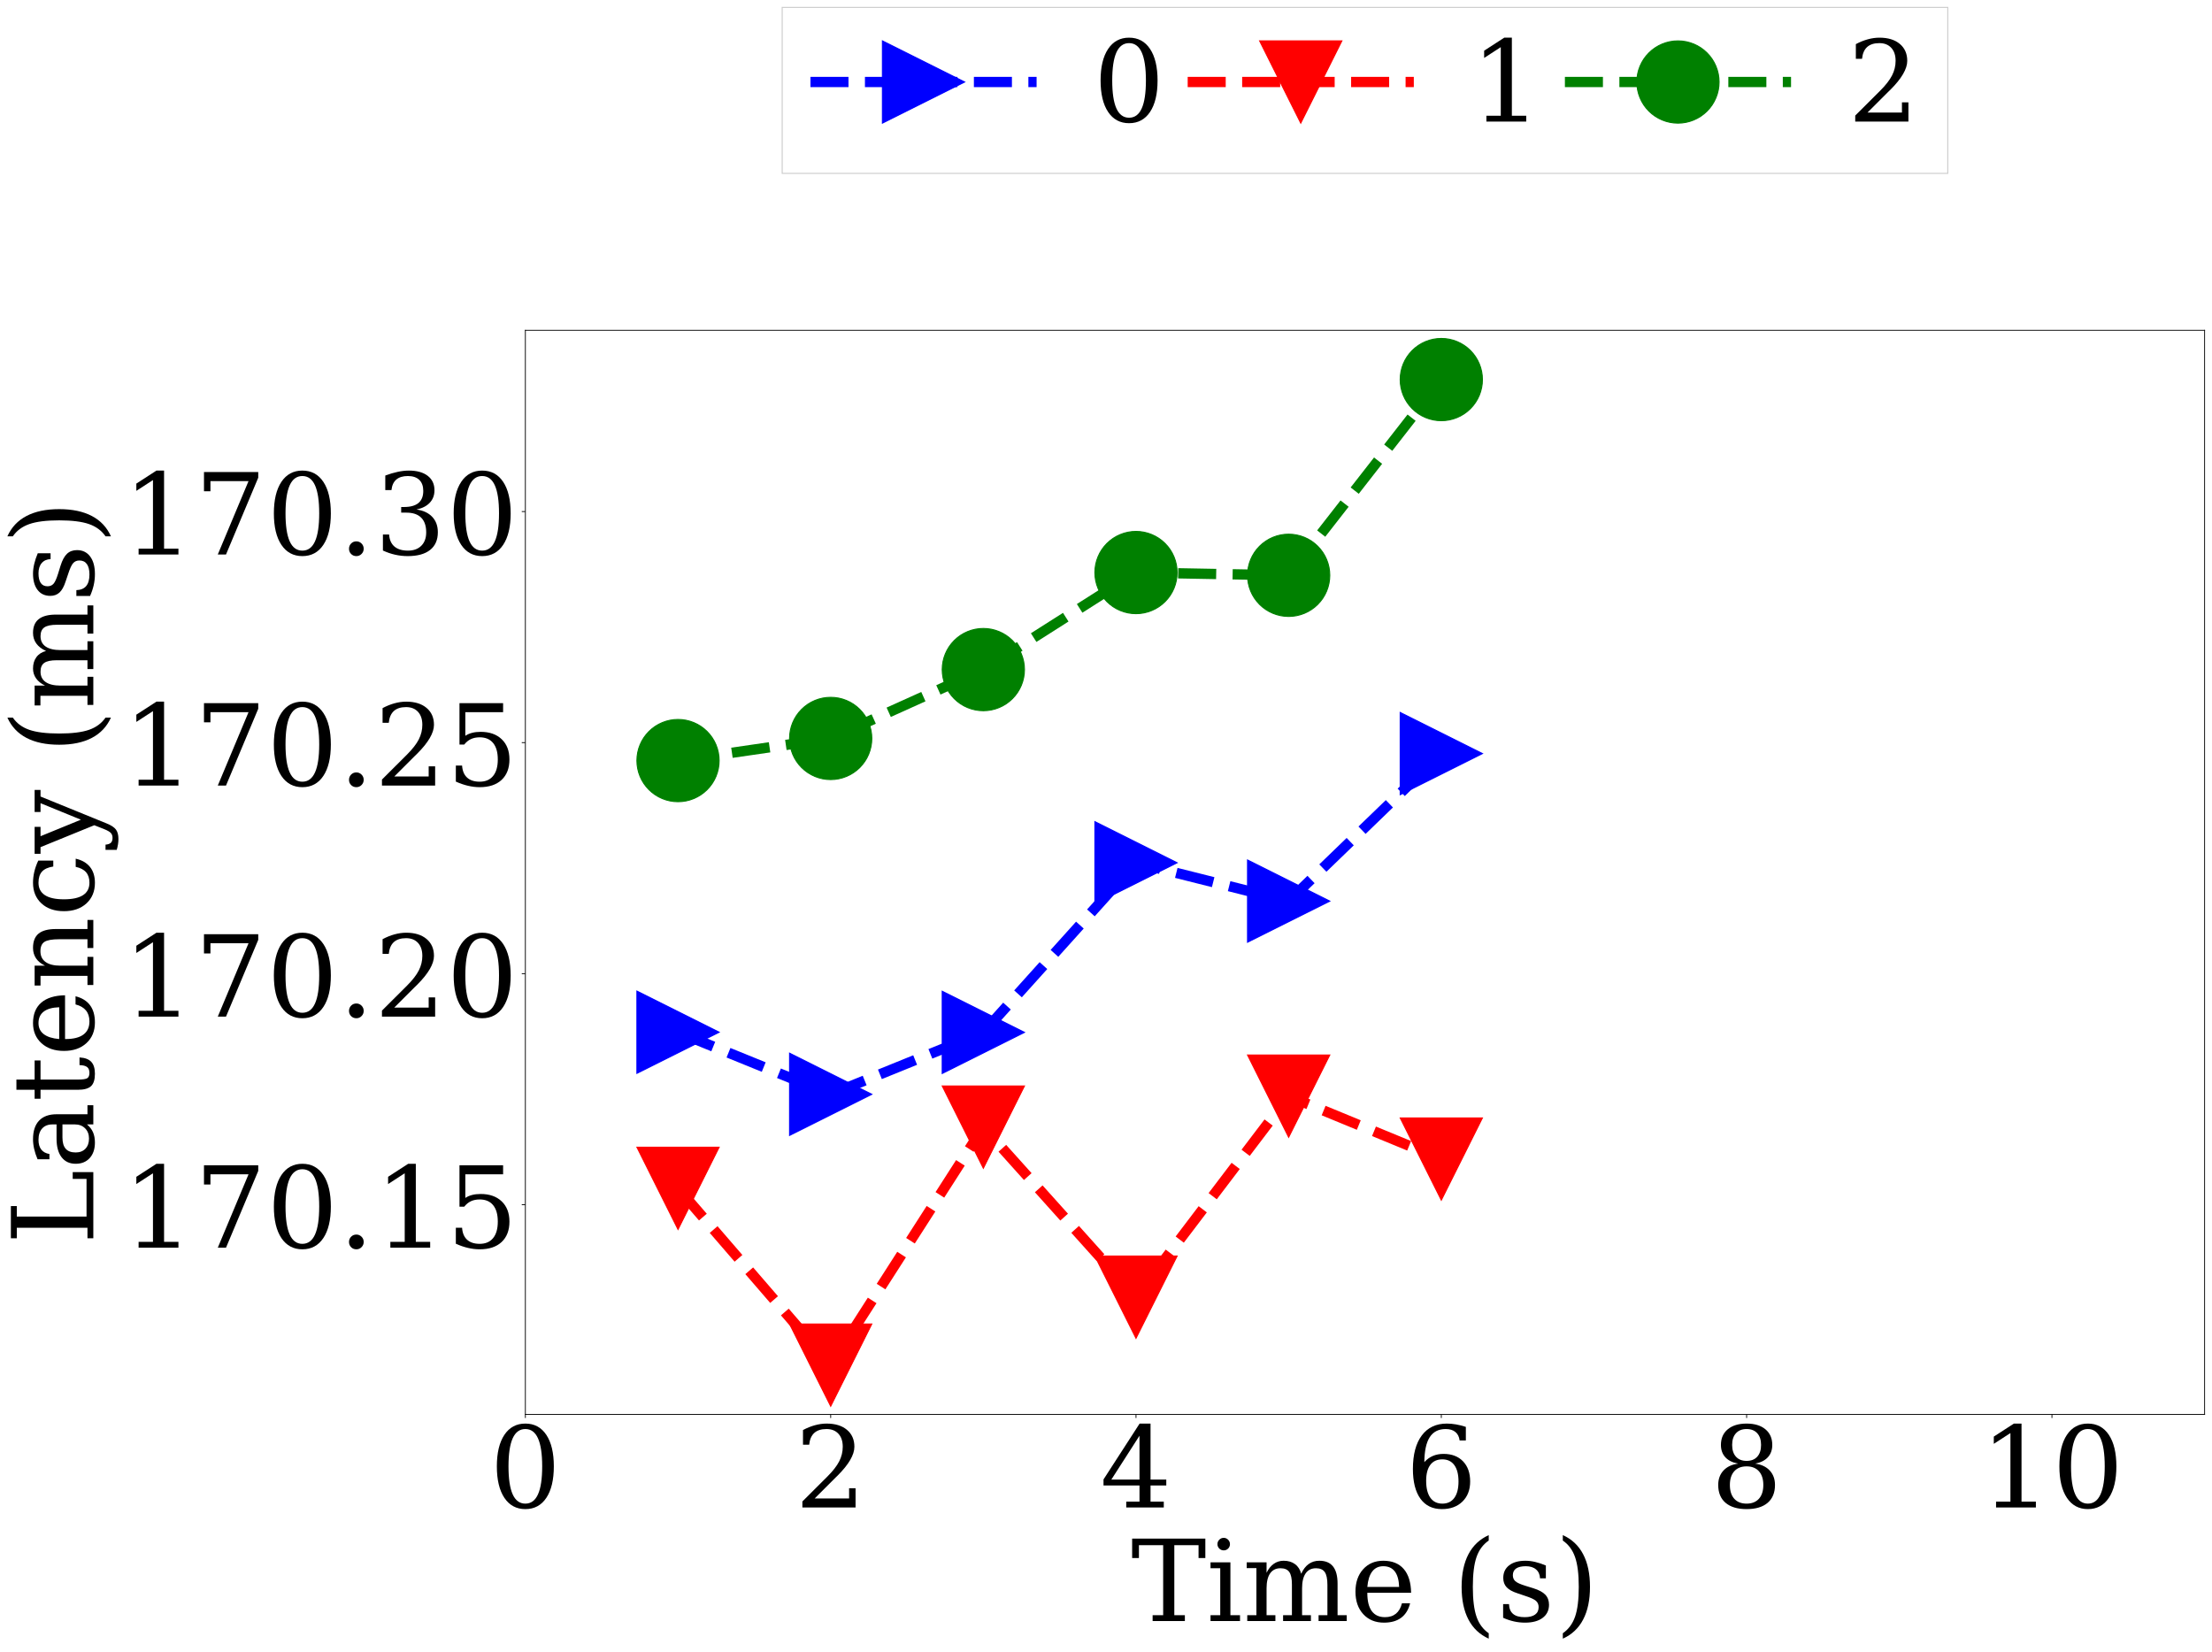
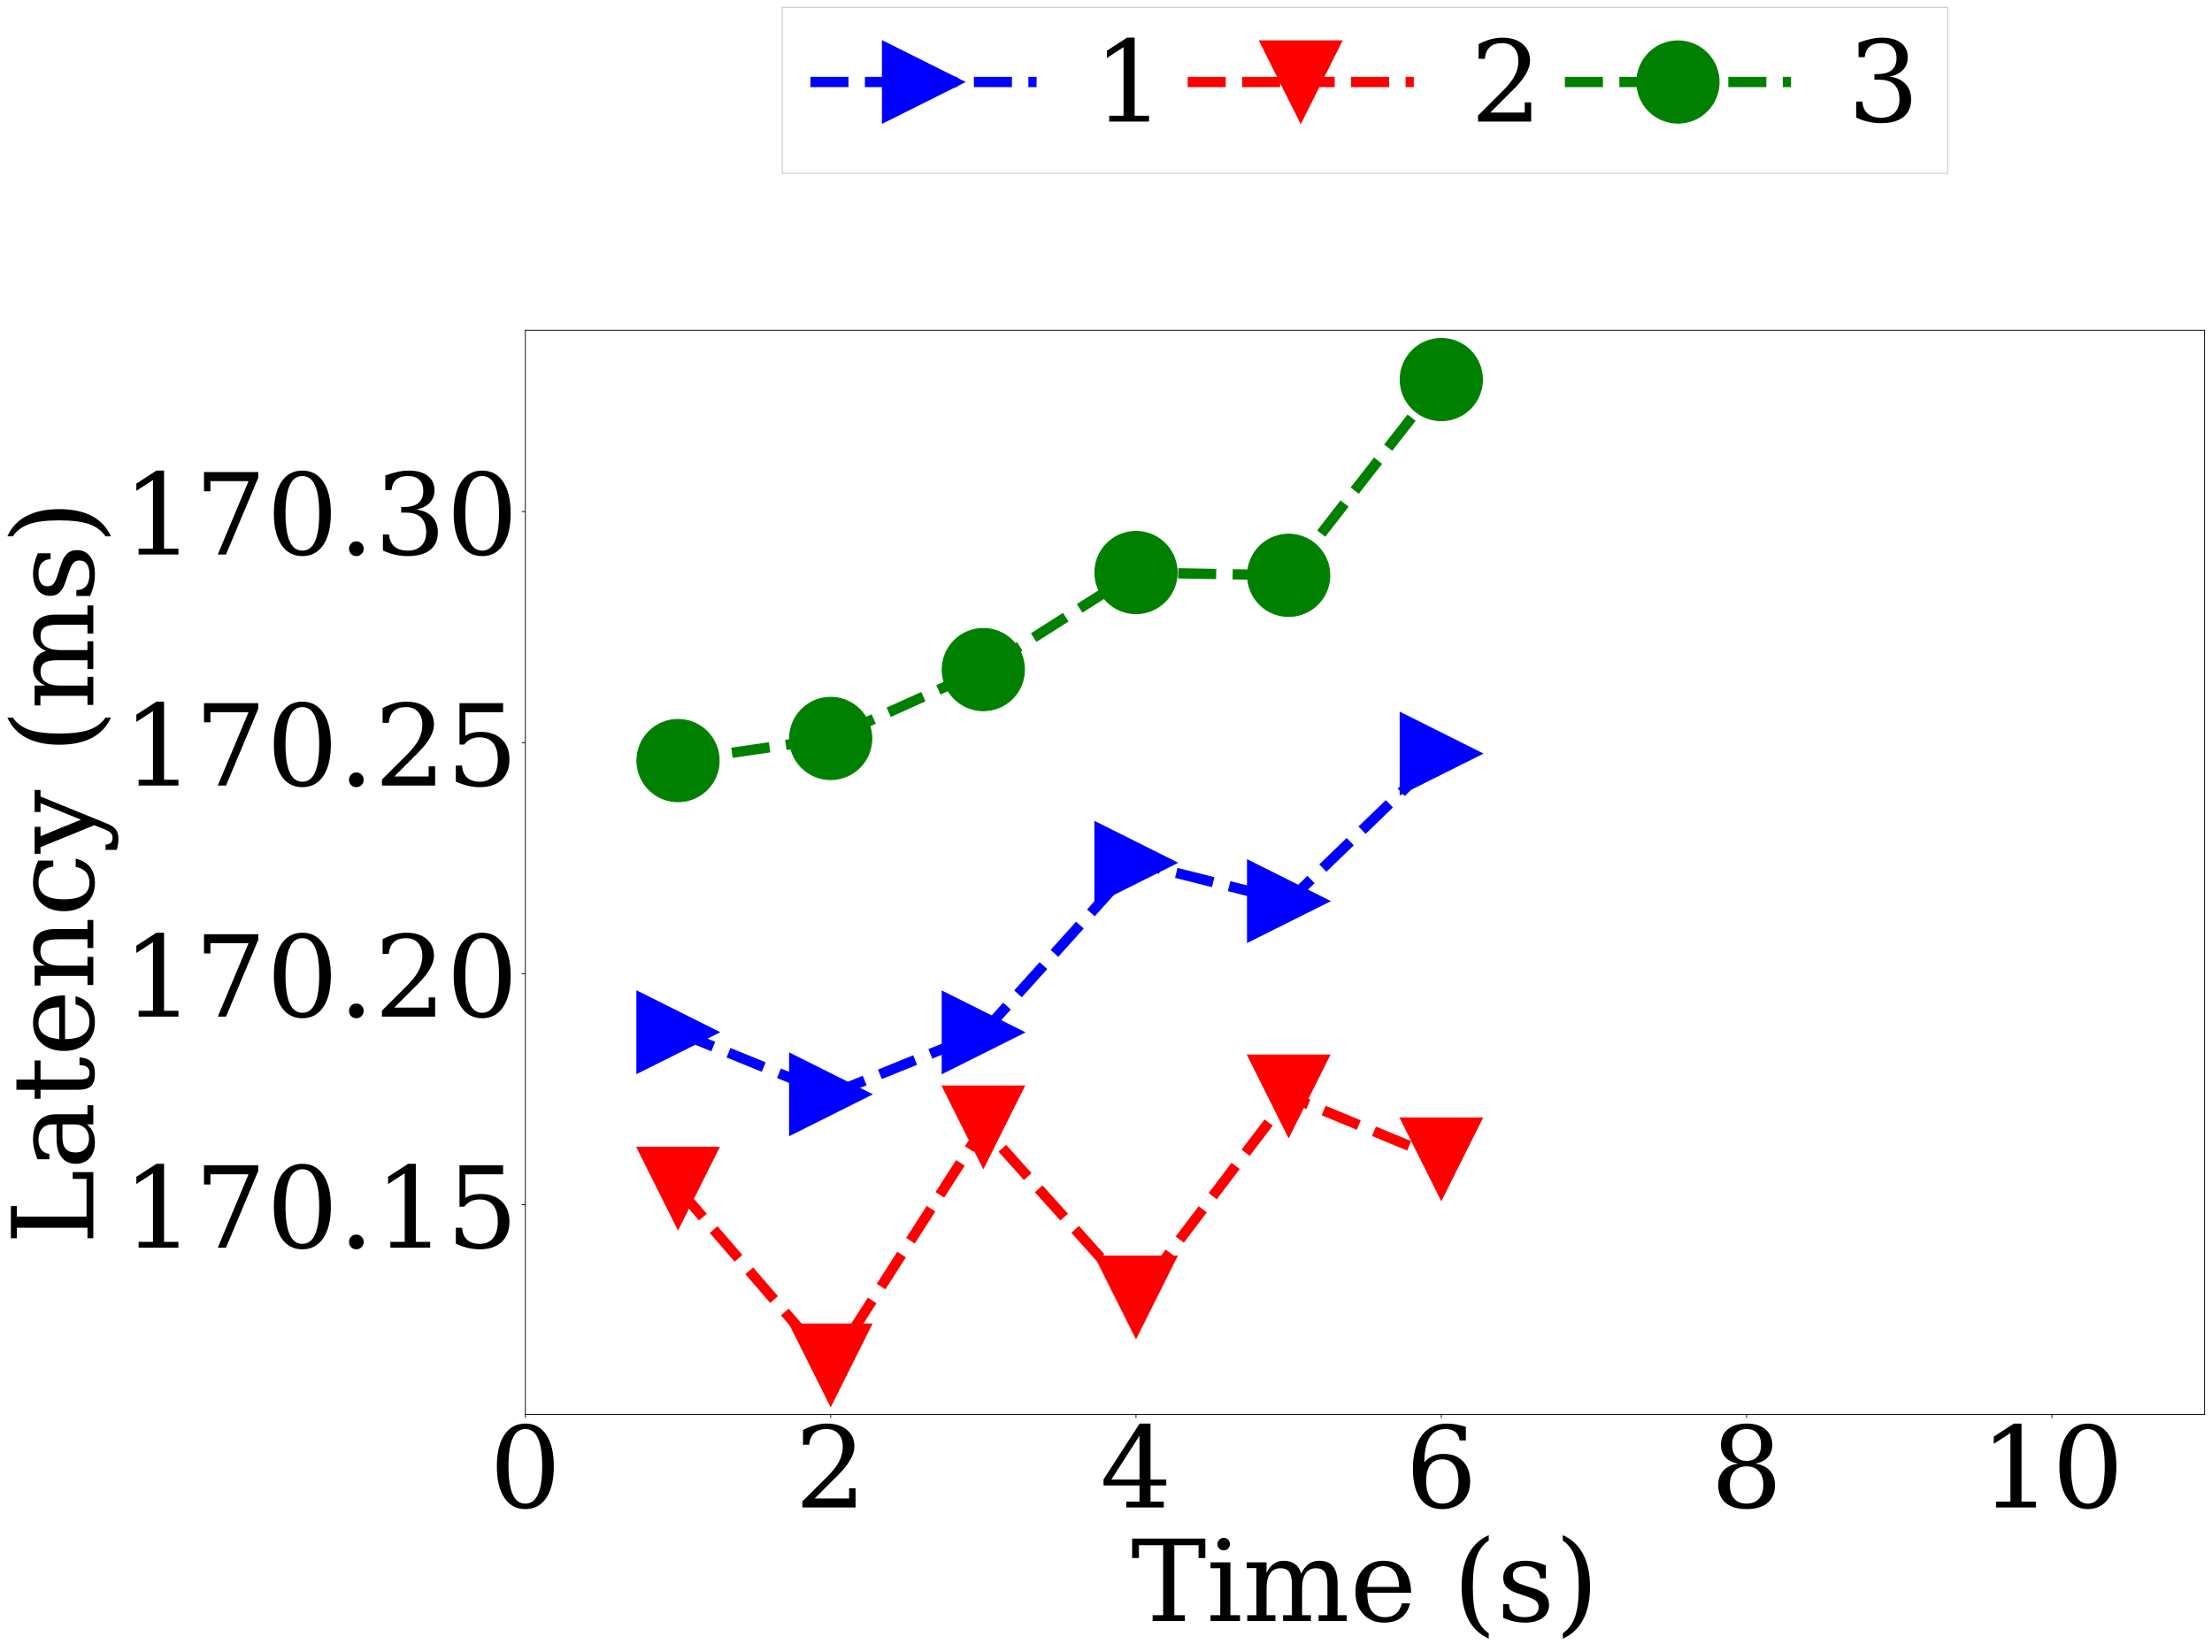
<svg xmlns="http://www.w3.org/2000/svg" xmlns:xlink="http://www.w3.org/1999/xlink" width="2152.003pt" height="1607.074pt" viewBox="0 0 2152.003 1607.074" version="1.1">
  <defs>
    <style type="text/css">*{stroke-linejoin: round; stroke-linecap: butt}</style>
  </defs>
  <g id="figure_1">
    <g id="patch_1">
      <path d="M 0 1607.074  L 2152.003 1607.074  L 2152.003 0  L 0 0  z " style="fill: #ffffff; stroke: #ffffff; stroke-linejoin: miter" />
    </g>
    <g id="axes_1">
      <g id="patch_2">
        <path d="M 511.12 1375.955  L 2144.803 1375.955  L 2144.803 321.322  L 511.12 321.322  z " style="fill: #ffffff" />
      </g>
      <g id="matplotlib.axis_1">
        <g id="xtick_1">
          <g id="line2d_1">
            <defs>
-               <path id="m7c9b1886b1" d="M 0 0  L 0 3.5  " style="stroke: #000000; stroke-width: 0.8" />
+               <path id="me698676167" d="M 0 0  L 0 3.5  " style="stroke: #000000; stroke-width: 0.8" />
            </defs>
            <g>
-               <use xlink:href="#m7c9b1886b1" x="511.12" y="1375.955" style="stroke: #000000; stroke-width: 0.8" />
+               <use xlink:href="#me698676167" x="511.12" y="1375.955" style="stroke: #000000; stroke-width: 0.8" />
            </g>
          </g>
          <g id="text_1">
            <g transform="translate(476.1266 1466.538) scale(1.1 -1.1)">
              <defs>
                <path id="DejaVuSerif-30" d="M 2034 219  Q 2513 219 2750 744  Q 2988 1269 2988 2328  Q 2988 3391 2750 3916  Q 2513 4441 2034 4441  Q 1556 4441 1318 3916  Q 1081 3391 1081 2328  Q 1081 1269 1318 744  Q 1556 219 2034 219  z M 2034 -91  Q 1275 -91 848 546  Q 422 1184 422 2328  Q 422 3475 848 4112  Q 1275 4750 2034 4750  Q 2797 4750 3222 4112  Q 3647 3475 3647 2328  Q 3647 1184 3222 546  Q 2797 -91 2034 -91  z " transform="scale(0.015625)" />
              </defs>
              <use xlink:href="#DejaVuSerif-30" />
            </g>
          </g>
        </g>
        <g id="xtick_2">
          <g id="line2d_2">
            <g>
-               <use xlink:href="#m7c9b1886b1" x="808.153" y="1375.955" style="stroke: #000000; stroke-width: 0.8" />
+               <use xlink:href="#me698676167" x="808.153" y="1375.955" style="stroke: #000000; stroke-width: 0.8" />
            </g>
          </g>
          <g id="text_2">
            <g transform="translate(773.1597 1466.538) scale(1.1 -1.1)">
              <defs>
                <path id="DejaVuSerif-32" d="M 819 3553  L 469 3553  L 469 4384  Q 803 4563 1142 4656  Q 1481 4750 1806 4750  Q 2534 4750 2956 4397  Q 3378 4044 3378 3438  Q 3378 2753 2422 1800  Q 2347 1728 2309 1691  L 1131 513  L 3078 513  L 3078 1088  L 3444 1088  L 3444 0  L 434 0  L 434 341  L 1850 1753  Q 2319 2222 2519 2614  Q 2719 3006 2719 3438  Q 2719 3909 2473 4175  Q 2228 4441 1797 4441  Q 1350 4441 1106 4219  Q 863 3997 819 3553  z " transform="scale(0.015625)" />
              </defs>
              <use xlink:href="#DejaVuSerif-32" />
            </g>
          </g>
        </g>
        <g id="xtick_3">
          <g id="line2d_3">
            <g>
-               <use xlink:href="#m7c9b1886b1" x="1105.187" y="1375.955" style="stroke: #000000; stroke-width: 0.8" />
+               <use xlink:href="#me698676167" x="1105.187" y="1375.955" style="stroke: #000000; stroke-width: 0.8" />
            </g>
          </g>
          <g id="text_3">
            <g transform="translate(1070.193 1466.538) scale(1.1 -1.1)">
              <defs>
                <path id="DejaVuSerif-34" d="M 2234 1581  L 2234 4063  L 641 1581  L 2234 1581  z M 3609 0  L 1484 0  L 1484 331  L 2234 331  L 2234 1247  L 197 1247  L 197 1588  L 2241 4750  L 2859 4750  L 2859 1581  L 3750 1581  L 3750 1247  L 2859 1247  L 2859 331  L 3609 331  L 3609 0  z " transform="scale(0.015625)" />
              </defs>
              <use xlink:href="#DejaVuSerif-34" />
            </g>
          </g>
        </g>
        <g id="xtick_4">
          <g id="line2d_4">
            <g>
-               <use xlink:href="#m7c9b1886b1" x="1402.22" y="1375.955" style="stroke: #000000; stroke-width: 0.8" />
+               <use xlink:href="#me698676167" x="1402.22" y="1375.955" style="stroke: #000000; stroke-width: 0.8" />
            </g>
          </g>
          <g id="text_4">
            <g transform="translate(1367.226 1466.538) scale(1.1 -1.1)">
              <defs>
                <path id="DejaVuSerif-36" d="M 2094 219  Q 2534 219 2771 542  Q 3009 866 3009 1472  Q 3009 2078 2771 2401  Q 2534 2725 2094 2725  Q 1647 2725 1412 2412  Q 1178 2100 1178 1509  Q 1178 888 1415 553  Q 1653 219 2094 219  z M 1075 2569  Q 1288 2803 1556 2918  Q 1825 3034 2163 3034  Q 2859 3034 3264 2615  Q 3669 2197 3669 1472  Q 3669 763 3233 336  Q 2797 -91 2069 -91  Q 1278 -91 853 498  Q 428 1088 428 2181  Q 428 3406 931 4078  Q 1434 4750 2350 4750  Q 2597 4750 2869 4703  Q 3141 4656 3425 4563  L 3425 3794  L 3072 3794  Q 3034 4109 2831 4275  Q 2628 4441 2284 4441  Q 1678 4441 1381 3981  Q 1084 3522 1075 2569  z " transform="scale(0.015625)" />
              </defs>
              <use xlink:href="#DejaVuSerif-36" />
            </g>
          </g>
        </g>
        <g id="xtick_5">
          <g id="line2d_5">
            <g>
-               <use xlink:href="#m7c9b1886b1" x="1699.253" y="1375.955" style="stroke: #000000; stroke-width: 0.8" />
+               <use xlink:href="#me698676167" x="1699.253" y="1375.955" style="stroke: #000000; stroke-width: 0.8" />
            </g>
          </g>
          <g id="text_5">
            <g transform="translate(1664.259 1466.538) scale(1.1 -1.1)">
              <defs>
                <path id="DejaVuSerif-38" d="M 2981 1275  Q 2981 1775 2732 2051  Q 2484 2328 2034 2328  Q 1584 2328 1336 2051  Q 1088 1775 1088 1275  Q 1088 772 1336 495  Q 1584 219 2034 219  Q 2484 219 2732 495  Q 2981 772 2981 1275  z M 2853 3541  Q 2853 3966 2637 4203  Q 2422 4441 2034 4441  Q 1650 4441 1433 4203  Q 1216 3966 1216 3541  Q 1216 3113 1433 2875  Q 1650 2638 2034 2638  Q 2422 2638 2637 2875  Q 2853 3113 2853 3541  z M 2516 2484  Q 3047 2413 3344 2092  Q 3641 1772 3641 1275  Q 3641 619 3225 264  Q 2809 -91 2034 -91  Q 1263 -91 845 264  Q 428 619 428 1275  Q 428 1772 725 2092  Q 1022 2413 1556 2484  Q 1084 2569 832 2842  Q 581 3116 581 3541  Q 581 4103 968 4426  Q 1356 4750 2034 4750  Q 2713 4750 3100 4426  Q 3488 4103 3488 3541  Q 3488 3116 3236 2842  Q 2984 2569 2516 2484  z " transform="scale(0.015625)" />
              </defs>
              <use xlink:href="#DejaVuSerif-38" />
            </g>
          </g>
        </g>
        <g id="xtick_6">
          <g id="line2d_6">
            <g>
-               <use xlink:href="#m7c9b1886b1" x="1996.286" y="1375.955" style="stroke: #000000; stroke-width: 0.8" />
+               <use xlink:href="#me698676167" x="1996.286" y="1375.955" style="stroke: #000000; stroke-width: 0.8" />
            </g>
          </g>
          <g id="text_6">
            <g transform="translate(1926.299 1466.538) scale(1.1 -1.1)">
              <defs>
                <path id="DejaVuSerif-31" d="M 909 0  L 909 331  L 1722 331  L 1722 4213  L 781 3603  L 781 4013  L 1919 4750  L 2350 4750  L 2350 331  L 3163 331  L 3163 0  L 909 0  z " transform="scale(0.015625)" />
              </defs>
              <use xlink:href="#DejaVuSerif-31" />
              <use xlink:href="#DejaVuSerif-30" x="63.623" />
            </g>
          </g>
        </g>
        <g id="text_7">
          <g transform="translate(1100.356 1576.997) scale(1.1 -1.1)">
            <defs>
              <path id="DejaVuSerif-54" d="M 1222 0  L 1222 331  L 1819 331  L 1819 4294  L 447 4294  L 447 3566  L 63 3566  L 63 4666  L 4206 4666  L 4206 3566  L 3822 3566  L 3822 4294  L 2450 4294  L 2450 331  L 3047 331  L 3047 0  L 1222 0  z " transform="scale(0.015625)" />
              <path id="DejaVuSerif-69" d="M 622 4353  Q 622 4497 726 4603  Q 831 4709 978 4709  Q 1122 4709 1226 4603  Q 1331 4497 1331 4353  Q 1331 4206 1228 4103  Q 1125 4000 978 4000  Q 831 4000 726 4103  Q 622 4206 622 4353  z M 1356 331  L 1900 331  L 1900 0  L 231 0  L 231 331  L 781 331  L 781 2988  L 231 2988  L 231 3322  L 1356 3322  L 1356 331  z " transform="scale(0.015625)" />
              <path id="DejaVuSerif-6d" d="M 3316 2675  Q 3481 3041 3739 3227  Q 3997 3413 4341 3413  Q 4863 3413 5119 3089  Q 5375 2766 5375 2113  L 5375 331  L 5894 331  L 5894 0  L 4300 0  L 4300 331  L 4800 331  L 4800 2047  Q 4800 2556 4650 2772  Q 4500 2988 4153 2988  Q 3769 2988 3567 2697  Q 3366 2406 3366 1850  L 3366 331  L 3866 331  L 3866 0  L 2291 0  L 2291 331  L 2791 331  L 2791 2069  Q 2791 2566 2641 2777  Q 2491 2988 2144 2988  Q 1759 2988 1557 2697  Q 1356 2406 1356 1850  L 1356 331  L 1856 331  L 1856 0  L 263 0  L 263 331  L 781 331  L 781 2994  L 231 2994  L 231 3322  L 1356 3322  L 1356 2731  Q 1516 3063 1762 3238  Q 2009 3413 2322 3413  Q 2709 3413 2968 3220  Q 3228 3028 3316 2675  z " transform="scale(0.015625)" />
              <path id="DejaVuSerif-65" d="M 3469 1600  L 991 1600  L 991 1575  Q 991 903 1244 561  Q 1497 219 1991 219  Q 2369 219 2611 417  Q 2853 616 2950 1006  L 3413 1006  Q 3275 459 2904 184  Q 2534 -91 1931 -91  Q 1203 -91 761 389  Q 319 869 319 1663  Q 319 2450 753 2931  Q 1188 3413 1894 3413  Q 2647 3413 3050 2948  Q 3453 2484 3469 1600  z M 2791 1931  Q 2772 2513 2545 2808  Q 2319 3103 1894 3103  Q 1497 3103 1269 2806  Q 1041 2509 991 1931  L 2791 1931  z " transform="scale(0.015625)" />
              <path id="DejaVuSerif-20" transform="scale(0.015625)" />
              <path id="DejaVuSerif-28" d="M 2041 -997  Q 1281 -656 893 83  Q 506 822 506 1931  Q 506 3044 893 3783  Q 1281 4522 2041 4863  L 2041 4556  Q 1559 4225 1350 3623  Q 1141 3022 1141 1931  Q 1141 844 1350 242  Q 1559 -359 2041 -691  L 2041 -997  z " transform="scale(0.015625)" />
              <path id="DejaVuSerif-73" d="M 359 184  L 359 959  L 691 959  Q 703 588 923 403  Q 1144 219 1575 219  Q 1963 219 2166 364  Q 2369 509 2369 788  Q 2369 1006 2220 1140  Q 2072 1275 1594 1428  L 1178 1569  Q 750 1706 558 1912  Q 366 2119 366 2438  Q 366 2894 700 3153  Q 1034 3413 1625 3413  Q 1888 3413 2178 3344  Q 2469 3275 2778 3144  L 2778 2419  L 2447 2419  Q 2434 2741 2221 2922  Q 2009 3103 1644 3103  Q 1281 3103 1095 2975  Q 909 2847 909 2591  Q 909 2381 1050 2254  Q 1191 2128 1613 1997  L 2069 1856  Q 2541 1709 2748 1489  Q 2956 1269 2956 922  Q 2956 450 2595 179  Q 2234 -91 1600 -91  Q 1278 -91 972 -22  Q 666 47 359 184  z " transform="scale(0.015625)" />
              <path id="DejaVuSerif-29" d="M 453 -997  L 453 -691  Q 934 -359 1145 242  Q 1356 844 1356 1931  Q 1356 3022 1145 3623  Q 934 4225 453 4556  L 453 4863  Q 1216 4522 1603 3783  Q 1991 3044 1991 1931  Q 1991 822 1603 83  Q 1216 -656 453 -997  z " transform="scale(0.015625)" />
            </defs>
            <use xlink:href="#DejaVuSerif-54" />
            <use xlink:href="#DejaVuSerif-69" x="66.699" />
            <use xlink:href="#DejaVuSerif-6d" x="98.682" />
            <use xlink:href="#DejaVuSerif-65" x="193.506" />
            <use xlink:href="#DejaVuSerif-20" x="252.686" />
            <use xlink:href="#DejaVuSerif-28" x="284.473" />
            <use xlink:href="#DejaVuSerif-73" x="323.486" />
            <use xlink:href="#DejaVuSerif-29" x="374.805" />
          </g>
        </g>
      </g>
      <g id="matplotlib.axis_2">
        <g id="ytick_1">
          <g id="line2d_7">
            <defs>
-               <path id="m509dae674a" d="M 0 0  L -3.5 0  " style="stroke: #000000; stroke-width: 0.8" />
+               <path id="mad5afee2d8" d="M 0 0  L -3.5 0  " style="stroke: #000000; stroke-width: 0.8" />
            </defs>
            <g>
-               <use xlink:href="#m509dae674a" x="511.12" y="1172.012" style="stroke: #000000; stroke-width: 0.8" />
+               <use xlink:href="#mad5afee2d8" x="511.12" y="1172.012" style="stroke: #000000; stroke-width: 0.8" />
            </g>
          </g>
          <g id="text_8">
            <g transform="translate(119.2234 1213.804) scale(1.1 -1.1)">
              <defs>
                <path id="DejaVuSerif-37" d="M 3609 4347  L 1784 0  L 1319 0  L 3059 4153  L 903 4153  L 903 3578  L 538 3578  L 538 4666  L 3609 4666  L 3609 4347  z " transform="scale(0.015625)" />
                <path id="DejaVuSerif-2e" d="M 603 325  Q 603 500 722 622  Q 841 744 1019 744  Q 1191 744 1312 622  Q 1434 500 1434 325  Q 1434 153 1312 31  Q 1191 -91 1019 -91  Q 841 -91 722 29  Q 603 150 603 325  z " transform="scale(0.015625)" />
                <path id="DejaVuSerif-35" d="M 3219 4666  L 3219 4153  L 1081 4153  L 1081 2816  Q 1244 2928 1461 2984  Q 1678 3041 1947 3041  Q 2703 3041 3140 2622  Q 3578 2203 3578 1478  Q 3578 738 3136 323  Q 2694 -91 1894 -91  Q 1572 -91 1234 -12  Q 897 66 544 225  L 544 1131  L 897 1131  Q 925 688 1179 453  Q 1434 219 1894 219  Q 2388 219 2653 544  Q 2919 869 2919 1478  Q 2919 2084 2655 2407  Q 2391 2731 1894 2731  Q 1613 2731 1398 2631  Q 1184 2531 1019 2322  L 750 2322  L 750 4666  L 3219 4666  z " transform="scale(0.015625)" />
              </defs>
              <use xlink:href="#DejaVuSerif-31" />
              <use xlink:href="#DejaVuSerif-37" x="63.623" />
              <use xlink:href="#DejaVuSerif-30" x="127.246" />
              <use xlink:href="#DejaVuSerif-2e" x="190.869" />
              <use xlink:href="#DejaVuSerif-31" x="222.656" />
              <use xlink:href="#DejaVuSerif-35" x="286.279" />
            </g>
          </g>
        </g>
        <g id="ytick_2">
          <g id="line2d_8">
            <g>
-               <use xlink:href="#m509dae674a" x="511.12" y="947.222" style="stroke: #000000; stroke-width: 0.8" />
+               <use xlink:href="#mad5afee2d8" x="511.12" y="947.222" style="stroke: #000000; stroke-width: 0.8" />
            </g>
          </g>
          <g id="text_9">
            <g transform="translate(119.2234 989.0129) scale(1.1 -1.1)">
              <use xlink:href="#DejaVuSerif-31" />
              <use xlink:href="#DejaVuSerif-37" x="63.623" />
              <use xlink:href="#DejaVuSerif-30" x="127.246" />
              <use xlink:href="#DejaVuSerif-2e" x="190.869" />
              <use xlink:href="#DejaVuSerif-32" x="222.656" />
              <use xlink:href="#DejaVuSerif-30" x="286.279" />
            </g>
          </g>
        </g>
        <g id="ytick_3">
          <g id="line2d_9">
            <g>
-               <use xlink:href="#m509dae674a" x="511.12" y="722.431" style="stroke: #000000; stroke-width: 0.8" />
+               <use xlink:href="#mad5afee2d8" x="511.12" y="722.431" style="stroke: #000000; stroke-width: 0.8" />
            </g>
          </g>
          <g id="text_10">
            <g transform="translate(119.2234 764.2222) scale(1.1 -1.1)">
              <use xlink:href="#DejaVuSerif-31" />
              <use xlink:href="#DejaVuSerif-37" x="63.623" />
              <use xlink:href="#DejaVuSerif-30" x="127.246" />
              <use xlink:href="#DejaVuSerif-2e" x="190.869" />
              <use xlink:href="#DejaVuSerif-32" x="222.656" />
              <use xlink:href="#DejaVuSerif-35" x="286.279" />
            </g>
          </g>
        </g>
        <g id="ytick_4">
          <g id="line2d_10">
            <g>
-               <use xlink:href="#m509dae674a" x="511.12" y="497.64" style="stroke: #000000; stroke-width: 0.8" />
+               <use xlink:href="#mad5afee2d8" x="511.12" y="497.64" style="stroke: #000000; stroke-width: 0.8" />
            </g>
          </g>
          <g id="text_11">
            <g transform="translate(119.2234 539.4314) scale(1.1 -1.1)">
              <defs>
                <path id="DejaVuSerif-33" d="M 622 4469  Q 988 4606 1323 4678  Q 1659 4750 1953 4750  Q 2638 4750 3022 4454  Q 3406 4159 3406 3634  Q 3406 3213 3140 2930  Q 2875 2647 2388 2547  Q 2963 2466 3280 2130  Q 3597 1794 3597 1259  Q 3597 606 3158 257  Q 2719 -91 1894 -91  Q 1528 -91 1179 -12  Q 831 66 488 225  L 488 1131  L 838 1131  Q 869 681 1141 450  Q 1413 219 1906 219  Q 2384 219 2661 495  Q 2938 772 2938 1253  Q 2938 1803 2653 2086  Q 2369 2369 1819 2369  L 1522 2369  L 1522 2688  L 1678 2688  Q 2225 2688 2498 2914  Q 2772 3141 2772 3597  Q 2772 4006 2547 4223  Q 2322 4441 1900 4441  Q 1478 4441 1245 4241  Q 1013 4041 972 3647  L 622 3647  L 622 4469  z " transform="scale(0.015625)" />
              </defs>
              <use xlink:href="#DejaVuSerif-31" />
              <use xlink:href="#DejaVuSerif-37" x="63.623" />
              <use xlink:href="#DejaVuSerif-30" x="127.246" />
              <use xlink:href="#DejaVuSerif-2e" x="190.869" />
              <use xlink:href="#DejaVuSerif-33" x="222.656" />
              <use xlink:href="#DejaVuSerif-30" x="286.279" />
            </g>
          </g>
        </g>
        <g id="text_12">
          <g transform="translate(90.78281 1210.684) rotate(-90) scale(1.1 -1.1)">
            <defs>
              <path id="DejaVuSerif-4c" d="M 353 0  L 353 331  L 947 331  L 947 4331  L 353 4331  L 353 4666  L 2175 4666  L 2175 4331  L 1581 4331  L 1581 384  L 3713 384  L 3713 1166  L 4097 1166  L 4097 0  L 353 0  z " transform="scale(0.015625)" />
              <path id="DejaVuSerif-61" d="M 2547 1044  L 2547 1747  L 1806 1747  Q 1378 1747 1168 1562  Q 959 1378 959 997  Q 959 650 1171 447  Q 1384 244 1747 244  Q 2106 244 2326 466  Q 2547 688 2547 1044  z M 3122 2075  L 3122 331  L 3634 331  L 3634 0  L 2547 0  L 2547 359  Q 2356 128 2106 18  Q 1856 -91 1522 -91  Q 969 -91 644 203  Q 319 497 319 997  Q 319 1513 691 1797  Q 1063 2081 1741 2081  L 2547 2081  L 2547 2309  Q 2547 2688 2317 2895  Q 2088 3103 1672 3103  Q 1328 3103 1125 2947  Q 922 2791 872 2484  L 575 2484  L 575 3156  Q 875 3284 1158 3348  Q 1441 3413 1709 3413  Q 2400 3413 2761 3070  Q 3122 2728 3122 2075  z " transform="scale(0.015625)" />
              <path id="DejaVuSerif-74" d="M 691 2988  L 184 2988  L 184 3322  L 691 3322  L 691 4353  L 1269 4353  L 1269 3322  L 2350 3322  L 2350 2988  L 1269 2988  L 1269 878  Q 1269 456 1350 337  Q 1431 219 1650 219  Q 1875 219 1978 351  Q 2081 484 2088 781  L 2522 781  Q 2497 328 2275 118  Q 2053 -91 1600 -91  Q 1103 -91 897 129  Q 691 350 691 878  L 691 2988  z " transform="scale(0.015625)" />
              <path id="DejaVuSerif-6e" d="M 263 0  L 263 331  L 781 331  L 781 2988  L 231 2988  L 231 3322  L 1356 3322  L 1356 2731  Q 1516 3069 1770 3241  Q 2025 3413 2363 3413  Q 2913 3413 3172 3097  Q 3431 2781 3431 2113  L 3431 331  L 3944 331  L 3944 0  L 2356 0  L 2356 331  L 2853 331  L 2853 1931  Q 2853 2541 2703 2767  Q 2553 2994 2175 2994  Q 1775 2994 1565 2701  Q 1356 2409 1356 1850  L 1356 331  L 1856 331  L 1856 0  L 263 0  z " transform="scale(0.015625)" />
              <path id="DejaVuSerif-63" d="M 3291 997  Q 3169 466 2822 187  Q 2475 -91 1925 -91  Q 1200 -91 759 389  Q 319 869 319 1663  Q 319 2459 759 2936  Q 1200 3413 1925 3413  Q 2241 3413 2553 3339  Q 2866 3266 3181 3116  L 3181 2266  L 2847 2266  Q 2781 2703 2561 2903  Q 2341 3103 1931 3103  Q 1466 3103 1228 2742  Q 991 2381 991 1663  Q 991 944 1227 581  Q 1463 219 1931 219  Q 2303 219 2525 412  Q 2747 606 2828 997  L 3291 997  z " transform="scale(0.015625)" />
              <path id="DejaVuSerif-79" d="M 1381 -609  L 1600 -56  L 359 2988  L -19 2988  L -19 3322  L 1509 3322  L 1509 2988  L 978 2988  L 1913 703  L 2847 2988  L 2350 2988  L 2350 3322  L 3597 3322  L 3597 2988  L 3225 2988  L 1703 -750  Q 1547 -1138 1356 -1280  Q 1166 -1422 819 -1422  Q 672 -1422 517 -1397  Q 363 -1372 206 -1325  L 206 -691  L 500 -691  Q 519 -903 608 -995  Q 697 -1088 884 -1088  Q 1056 -1088 1161 -992  Q 1266 -897 1381 -609  z " transform="scale(0.015625)" />
            </defs>
            <use xlink:href="#DejaVuSerif-4c" />
            <use xlink:href="#DejaVuSerif-61" x="66.406" />
            <use xlink:href="#DejaVuSerif-74" x="126.025" />
            <use xlink:href="#DejaVuSerif-65" x="166.211" />
            <use xlink:href="#DejaVuSerif-6e" x="225.391" />
            <use xlink:href="#DejaVuSerif-63" x="289.795" />
            <use xlink:href="#DejaVuSerif-79" x="345.801" />
            <use xlink:href="#DejaVuSerif-20" x="402.295" />
            <use xlink:href="#DejaVuSerif-28" x="434.082" />
            <use xlink:href="#DejaVuSerif-6d" x="473.096" />
            <use xlink:href="#DejaVuSerif-73" x="567.92" />
            <use xlink:href="#DejaVuSerif-29" x="619.238" />
          </g>
        </g>
      </g>
      <g id="line2d_11">
-         <path d="M 659.637 1004.169  L 808.153 1064.562  L 956.67 1004.318  L 1105.187 839.322  L 1253.703 876.637  L 1402.22 733.108  " clip-path="url(#p8940504fc7)" style="fill: none; stroke-dasharray: 37,16; stroke-dashoffset: 0; stroke: #0000ff; stroke-width: 10" />
+         <path d="M 659.637 1004.169  L 808.153 1064.562  L 956.67 1004.318  L 1105.187 839.322  L 1253.703 876.637  L 1402.22 733.108  " clip-path="url(#p9e6cc79704)" style="fill: none; stroke-dasharray: 37,16; stroke-dashoffset: 0; stroke: #0000ff; stroke-width: 10" />
        <defs>
-           <path id="m940b71db9c" d="M 40 0  L -40 -40  L -40 40  z " style="stroke: #0000ff; stroke-linejoin: miter" />
+           <path id="mf2d226e0ff" d="M 40 0  L -40 -40  L -40 40  z " style="stroke: #0000ff; stroke-linejoin: miter" />
        </defs>
-         <g clip-path="url(#p8940504fc7)">
-           <use xlink:href="#m940b71db9c" x="659.637" y="1004.169" style="fill: #0000ff; stroke: #0000ff; stroke-linejoin: miter" />
-           <use xlink:href="#m940b71db9c" x="808.153" y="1064.562" style="fill: #0000ff; stroke: #0000ff; stroke-linejoin: miter" />
-           <use xlink:href="#m940b71db9c" x="956.67" y="1004.318" style="fill: #0000ff; stroke: #0000ff; stroke-linejoin: miter" />
-           <use xlink:href="#m940b71db9c" x="1105.187" y="839.322" style="fill: #0000ff; stroke: #0000ff; stroke-linejoin: miter" />
-           <use xlink:href="#m940b71db9c" x="1253.703" y="876.637" style="fill: #0000ff; stroke: #0000ff; stroke-linejoin: miter" />
-           <use xlink:href="#m940b71db9c" x="1402.22" y="733.108" style="fill: #0000ff; stroke: #0000ff; stroke-linejoin: miter" />
+         <g clip-path="url(#p9e6cc79704)">
+           <use xlink:href="#mf2d226e0ff" x="659.637" y="1004.169" style="fill: #0000ff; stroke: #0000ff; stroke-linejoin: miter" />
+           <use xlink:href="#mf2d226e0ff" x="808.153" y="1064.562" style="fill: #0000ff; stroke: #0000ff; stroke-linejoin: miter" />
+           <use xlink:href="#mf2d226e0ff" x="956.67" y="1004.318" style="fill: #0000ff; stroke: #0000ff; stroke-linejoin: miter" />
+           <use xlink:href="#mf2d226e0ff" x="1105.187" y="839.322" style="fill: #0000ff; stroke: #0000ff; stroke-linejoin: miter" />
+           <use xlink:href="#mf2d226e0ff" x="1253.703" y="876.637" style="fill: #0000ff; stroke: #0000ff; stroke-linejoin: miter" />
+           <use xlink:href="#mf2d226e0ff" x="1402.22" y="733.108" style="fill: #0000ff; stroke: #0000ff; stroke-linejoin: miter" />
        </g>
      </g>
      <g id="line2d_12">
-         <path d="M 659.637 1156.027  L 808.153 1328.017  L 956.67 1096.483  L 1105.187 1261.929  L 1253.703 1066.361  L 1402.22 1127.554  " clip-path="url(#p8940504fc7)" style="fill: none; stroke-dasharray: 37,16; stroke-dashoffset: 0; stroke: #ff0000; stroke-width: 10" />
+         <path d="M 659.637 1156.027  L 808.153 1328.017  L 956.67 1096.483  L 1105.187 1261.929  L 1253.703 1066.361  L 1402.22 1127.554  " clip-path="url(#p9e6cc79704)" style="fill: none; stroke-dasharray: 37,16; stroke-dashoffset: 0; stroke: #ff0000; stroke-width: 10" />
        <defs>
-           <path id="mdb51517a57" d="M -0 40  L 40 -40  L -40 -40  z " style="stroke: #ff0000; stroke-linejoin: miter" />
+           <path id="m69a95f1007" d="M -0 40  L 40 -40  L -40 -40  z " style="stroke: #ff0000; stroke-linejoin: miter" />
        </defs>
-         <g clip-path="url(#p8940504fc7)">
-           <use xlink:href="#mdb51517a57" x="659.637" y="1156.027" style="fill: #ff0000; stroke: #ff0000; stroke-linejoin: miter" />
-           <use xlink:href="#mdb51517a57" x="808.153" y="1328.017" style="fill: #ff0000; stroke: #ff0000; stroke-linejoin: miter" />
-           <use xlink:href="#mdb51517a57" x="956.67" y="1096.483" style="fill: #ff0000; stroke: #ff0000; stroke-linejoin: miter" />
-           <use xlink:href="#mdb51517a57" x="1105.187" y="1261.929" style="fill: #ff0000; stroke: #ff0000; stroke-linejoin: miter" />
-           <use xlink:href="#mdb51517a57" x="1253.703" y="1066.361" style="fill: #ff0000; stroke: #ff0000; stroke-linejoin: miter" />
-           <use xlink:href="#mdb51517a57" x="1402.22" y="1127.554" style="fill: #ff0000; stroke: #ff0000; stroke-linejoin: miter" />
+         <g clip-path="url(#p9e6cc79704)">
+           <use xlink:href="#m69a95f1007" x="659.637" y="1156.027" style="fill: #ff0000; stroke: #ff0000; stroke-linejoin: miter" />
+           <use xlink:href="#m69a95f1007" x="808.153" y="1328.017" style="fill: #ff0000; stroke: #ff0000; stroke-linejoin: miter" />
+           <use xlink:href="#m69a95f1007" x="956.67" y="1096.483" style="fill: #ff0000; stroke: #ff0000; stroke-linejoin: miter" />
+           <use xlink:href="#m69a95f1007" x="1105.187" y="1261.929" style="fill: #ff0000; stroke: #ff0000; stroke-linejoin: miter" />
+           <use xlink:href="#m69a95f1007" x="1253.703" y="1066.361" style="fill: #ff0000; stroke: #ff0000; stroke-linejoin: miter" />
+           <use xlink:href="#m69a95f1007" x="1402.22" y="1127.554" style="fill: #ff0000; stroke: #ff0000; stroke-linejoin: miter" />
        </g>
      </g>
      <g id="line2d_13">
-         <path d="M 659.637 739.915  L 808.153 718.385  L 956.67 651.397  L 1105.187 556.985  L 1253.703 559.682  L 1402.22 369.26  " clip-path="url(#p8940504fc7)" style="fill: none; stroke-dasharray: 37,16; stroke-dashoffset: 0; stroke: #008000; stroke-width: 10" />
+         <path d="M 659.637 739.915  L 808.153 718.385  L 956.67 651.397  L 1105.187 556.985  L 1253.703 559.682  L 1402.22 369.26  " clip-path="url(#p9e6cc79704)" style="fill: none; stroke-dasharray: 37,16; stroke-dashoffset: 0; stroke: #008000; stroke-width: 10" />
        <defs>
-           <path id="ma7c773843f" d="M 0 40  C 10.608 40 20.783 35.785 28.284 28.284  C 35.785 20.783 40 10.608 40 0  C 40 -10.608 35.785 -20.783 28.284 -28.284  C 20.783 -35.785 10.608 -40 0 -40  C -10.608 -40 -20.783 -35.785 -28.284 -28.284  C -35.785 -20.783 -40 -10.608 -40 0  C -40 10.608 -35.785 20.783 -28.284 28.284  C -20.783 35.785 -10.608 40 0 40  z " style="stroke: #008000" />
+           <path id="mb599c4dfe1" d="M 0 40  C 10.608 40 20.783 35.785 28.284 28.284  C 35.785 20.783 40 10.608 40 0  C 40 -10.608 35.785 -20.783 28.284 -28.284  C 20.783 -35.785 10.608 -40 0 -40  C -10.608 -40 -20.783 -35.785 -28.284 -28.284  C -35.785 -20.783 -40 -10.608 -40 0  C -40 10.608 -35.785 20.783 -28.284 28.284  C -20.783 35.785 -10.608 40 0 40  z " style="stroke: #008000" />
        </defs>
-         <g clip-path="url(#p8940504fc7)">
-           <use xlink:href="#ma7c773843f" x="659.637" y="739.915" style="fill: #008000; stroke: #008000" />
-           <use xlink:href="#ma7c773843f" x="808.153" y="718.385" style="fill: #008000; stroke: #008000" />
-           <use xlink:href="#ma7c773843f" x="956.67" y="651.397" style="fill: #008000; stroke: #008000" />
-           <use xlink:href="#ma7c773843f" x="1105.187" y="556.985" style="fill: #008000; stroke: #008000" />
-           <use xlink:href="#ma7c773843f" x="1253.703" y="559.682" style="fill: #008000; stroke: #008000" />
-           <use xlink:href="#ma7c773843f" x="1402.22" y="369.26" style="fill: #008000; stroke: #008000" />
+         <g clip-path="url(#p9e6cc79704)">
+           <use xlink:href="#mb599c4dfe1" x="659.637" y="739.915" style="fill: #008000; stroke: #008000" />
+           <use xlink:href="#mb599c4dfe1" x="808.153" y="718.385" style="fill: #008000; stroke: #008000" />
+           <use xlink:href="#mb599c4dfe1" x="956.67" y="651.397" style="fill: #008000; stroke: #008000" />
+           <use xlink:href="#mb599c4dfe1" x="1105.187" y="556.985" style="fill: #008000; stroke: #008000" />
+           <use xlink:href="#mb599c4dfe1" x="1253.703" y="559.682" style="fill: #008000; stroke: #008000" />
+           <use xlink:href="#mb599c4dfe1" x="1402.22" y="369.26" style="fill: #008000; stroke: #008000" />
        </g>
      </g>
      <g id="patch_3">
        <path d="M 511.12 1375.955  L 511.12 321.322  " style="fill: none; stroke: #000000; stroke-width: 0.8; stroke-linejoin: miter; stroke-linecap: square" />
      </g>
      <g id="patch_4">
        <path d="M 2144.803 1375.955  L 2144.803 321.322  " style="fill: none; stroke: #000000; stroke-width: 0.8; stroke-linejoin: miter; stroke-linecap: square" />
      </g>
      <g id="patch_5">
        <path d="M 511.12 1375.955  L 2144.803 1375.955  " style="fill: none; stroke: #000000; stroke-width: 0.8; stroke-linejoin: miter; stroke-linecap: square" />
      </g>
      <g id="patch_6">
        <path d="M 511.12 321.322  L 2144.803 321.322  " style="fill: none; stroke: #000000; stroke-width: 0.8; stroke-linejoin: miter; stroke-linecap: square" />
      </g>
      <g id="legend_1">
        <g id="patch_7">
          <path d="M 760.98 168.659  L 1894.943 168.659  L 1894.943 7.2  L 760.98 7.2  z " style="fill: #ffffff; stroke: #cccccc; stroke-linejoin: miter" />
        </g>
        <g id="line2d_14">
          <path d="M 788.48 79.783  L 898.48 79.783  L 1008.48 79.783  " style="fill: none; stroke-dasharray: 37,16; stroke-dashoffset: 0; stroke: #0000ff; stroke-width: 10" />
          <g>
-             <use xlink:href="#m940b71db9c" x="898.48" y="79.783" style="fill: #0000ff; stroke: #0000ff; stroke-linejoin: miter" />
+             <use xlink:href="#mf2d226e0ff" x="898.48" y="79.783" style="fill: #0000ff; stroke: #0000ff; stroke-linejoin: miter" />
          </g>
        </g>
        <g id="text_13">
          <g transform="translate(1063.48 118.2828) scale(1.1 -1.1)">
-             <use xlink:href="#DejaVuSerif-30" />
+             <use xlink:href="#DejaVuSerif-31" />
          </g>
        </g>
        <g id="line2d_15">
          <path d="M 1155.468 79.783  L 1265.468 79.783  L 1375.468 79.783  " style="fill: none; stroke-dasharray: 37,16; stroke-dashoffset: 0; stroke: #ff0000; stroke-width: 10" />
          <g>
-             <use xlink:href="#mdb51517a57" x="1265.468" y="79.783" style="fill: #ff0000; stroke: #ff0000; stroke-linejoin: miter" />
+             <use xlink:href="#m69a95f1007" x="1265.468" y="79.783" style="fill: #ff0000; stroke: #ff0000; stroke-linejoin: miter" />
          </g>
        </g>
        <g id="text_14">
          <g transform="translate(1430.468 118.2828) scale(1.1 -1.1)">
-             <use xlink:href="#DejaVuSerif-31" />
+             <use xlink:href="#DejaVuSerif-32" />
          </g>
        </g>
        <g id="line2d_16">
          <path d="M 1522.455 79.783  L 1632.455 79.783  L 1742.455 79.783  " style="fill: none; stroke-dasharray: 37,16; stroke-dashoffset: 0; stroke: #008000; stroke-width: 10" />
          <g>
-             <use xlink:href="#ma7c773843f" x="1632.455" y="79.783" style="fill: #008000; stroke: #008000" />
+             <use xlink:href="#mb599c4dfe1" x="1632.455" y="79.783" style="fill: #008000; stroke: #008000" />
          </g>
        </g>
        <g id="text_15">
          <g transform="translate(1797.455 118.2828) scale(1.1 -1.1)">
-             <use xlink:href="#DejaVuSerif-32" />
+             <use xlink:href="#DejaVuSerif-33" />
          </g>
        </g>
      </g>
    </g>
  </g>
  <defs>
-     <clipPath id="p8940504fc7">
+     <clipPath id="p9e6cc79704">
      <rect x="511.12" y="321.322" width="1633.682" height="1054.633" />
    </clipPath>
  </defs>
</svg>
